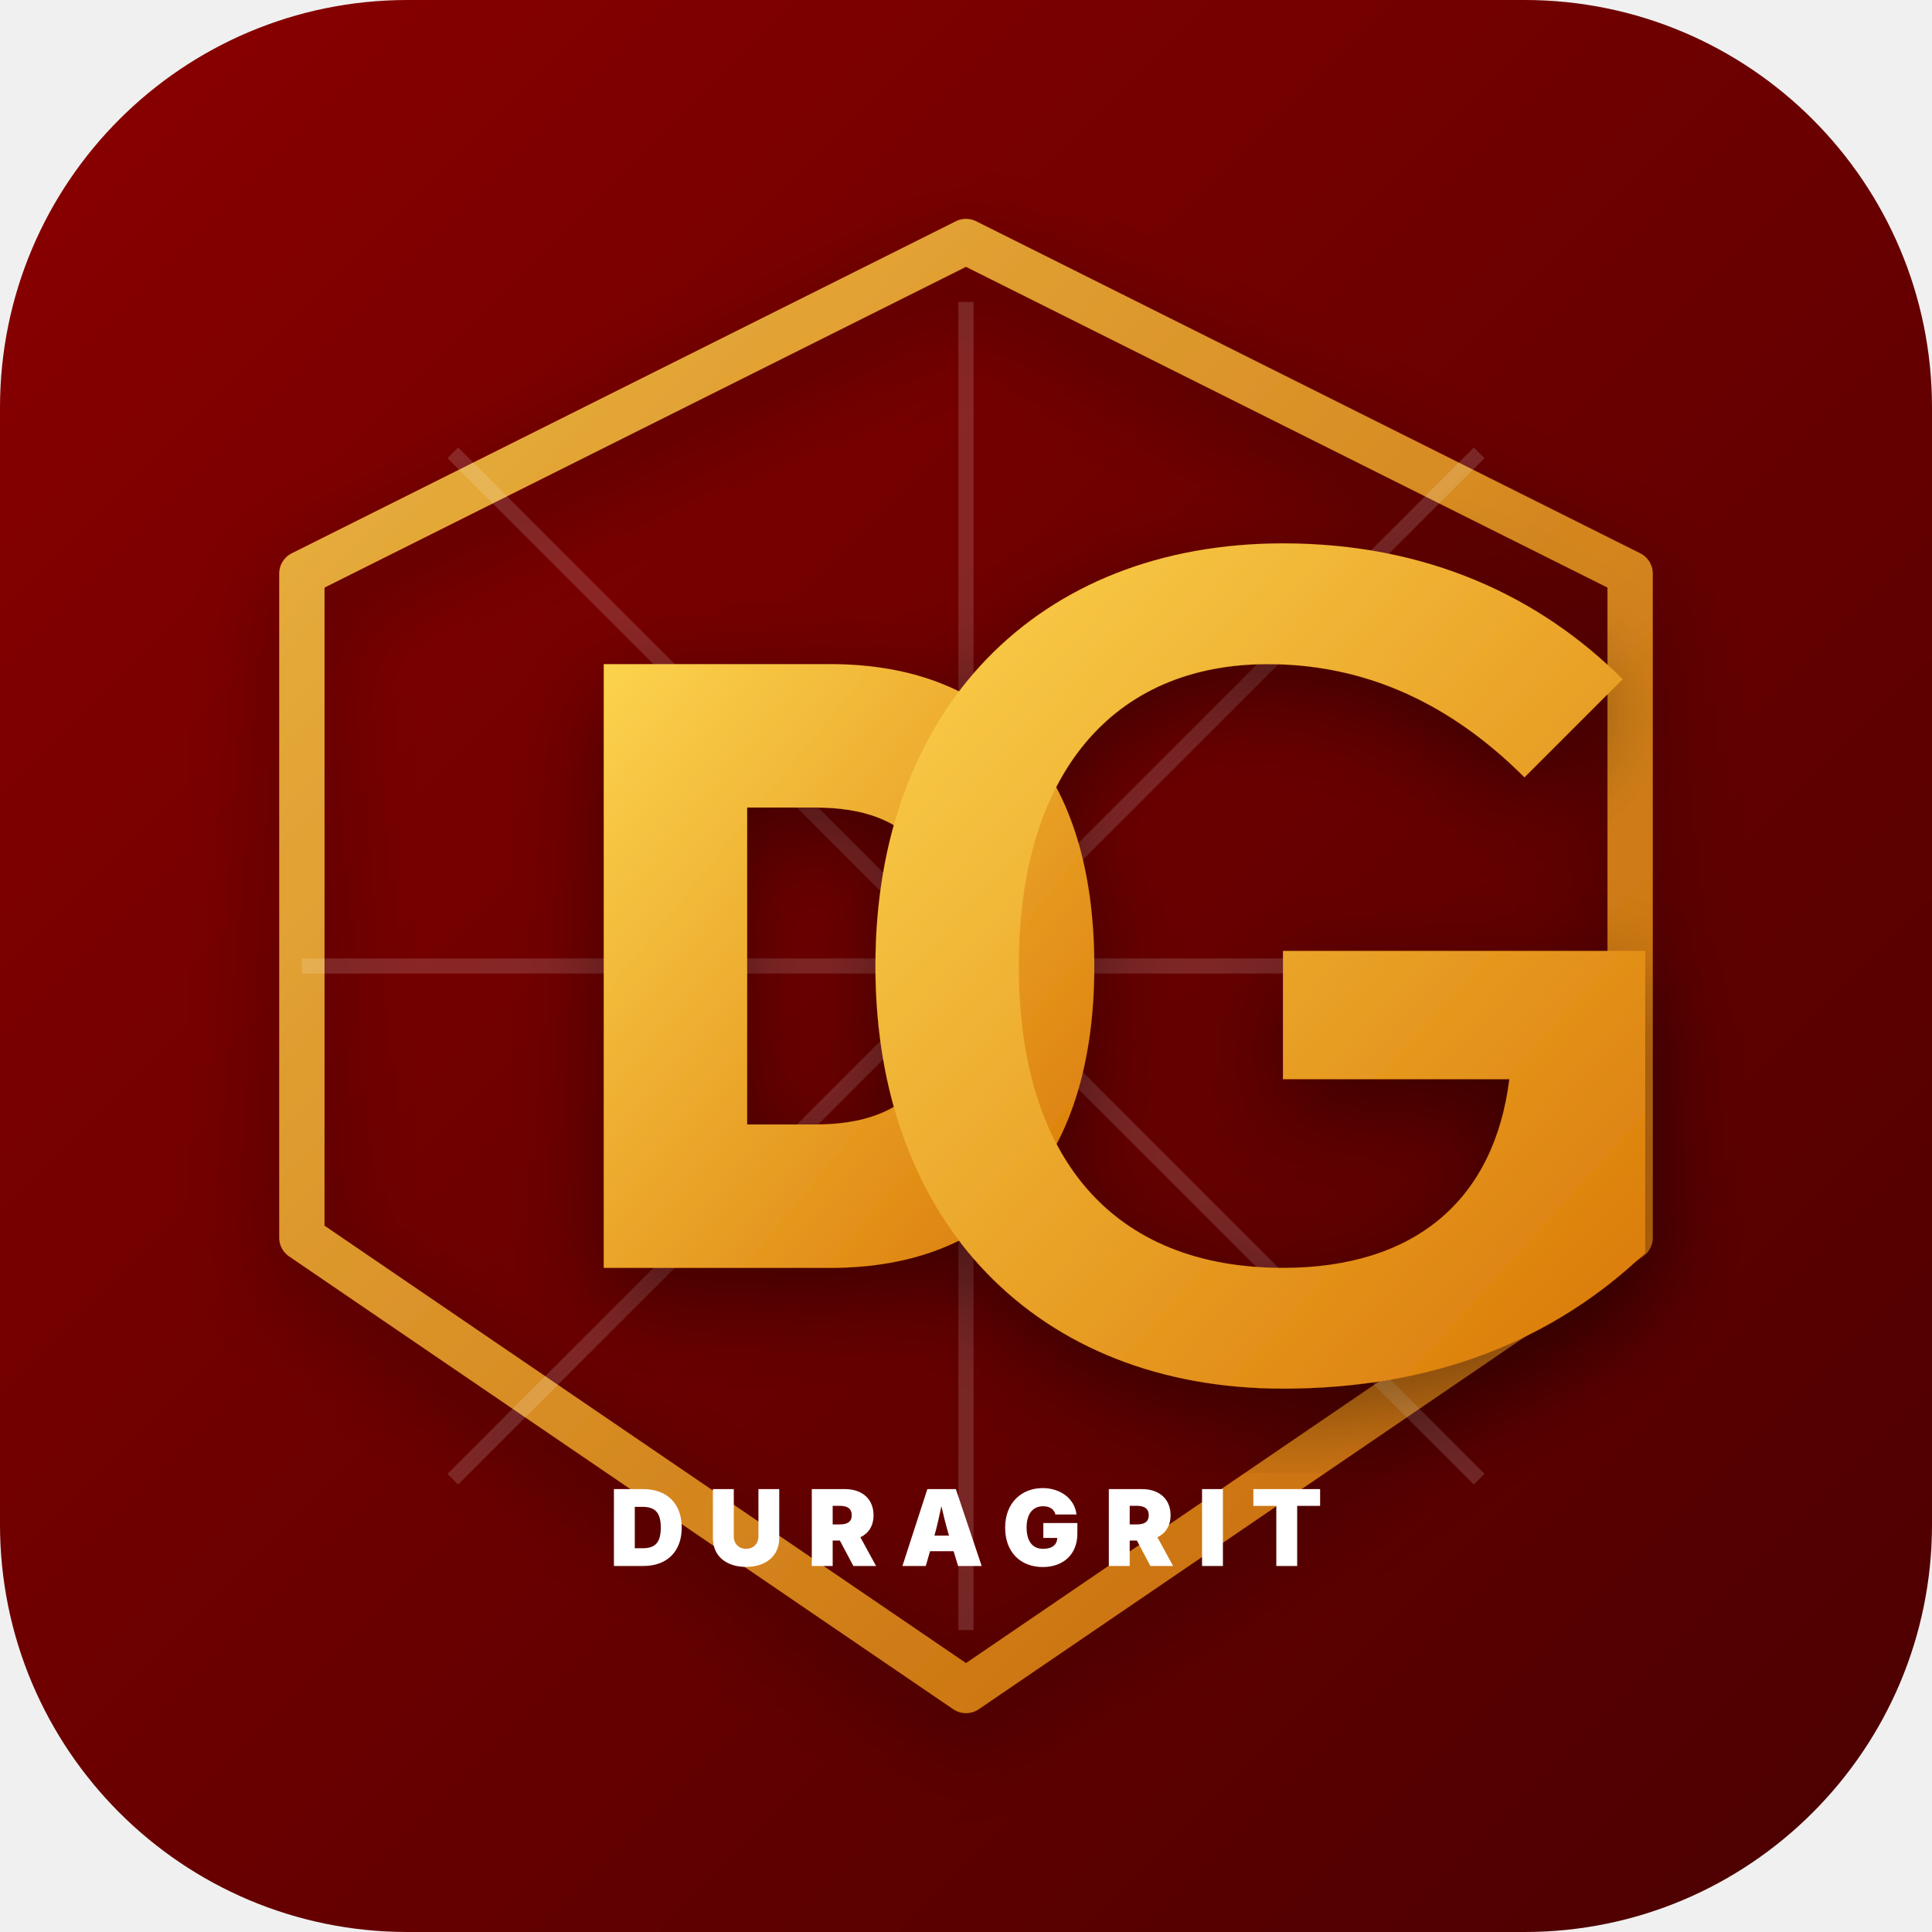
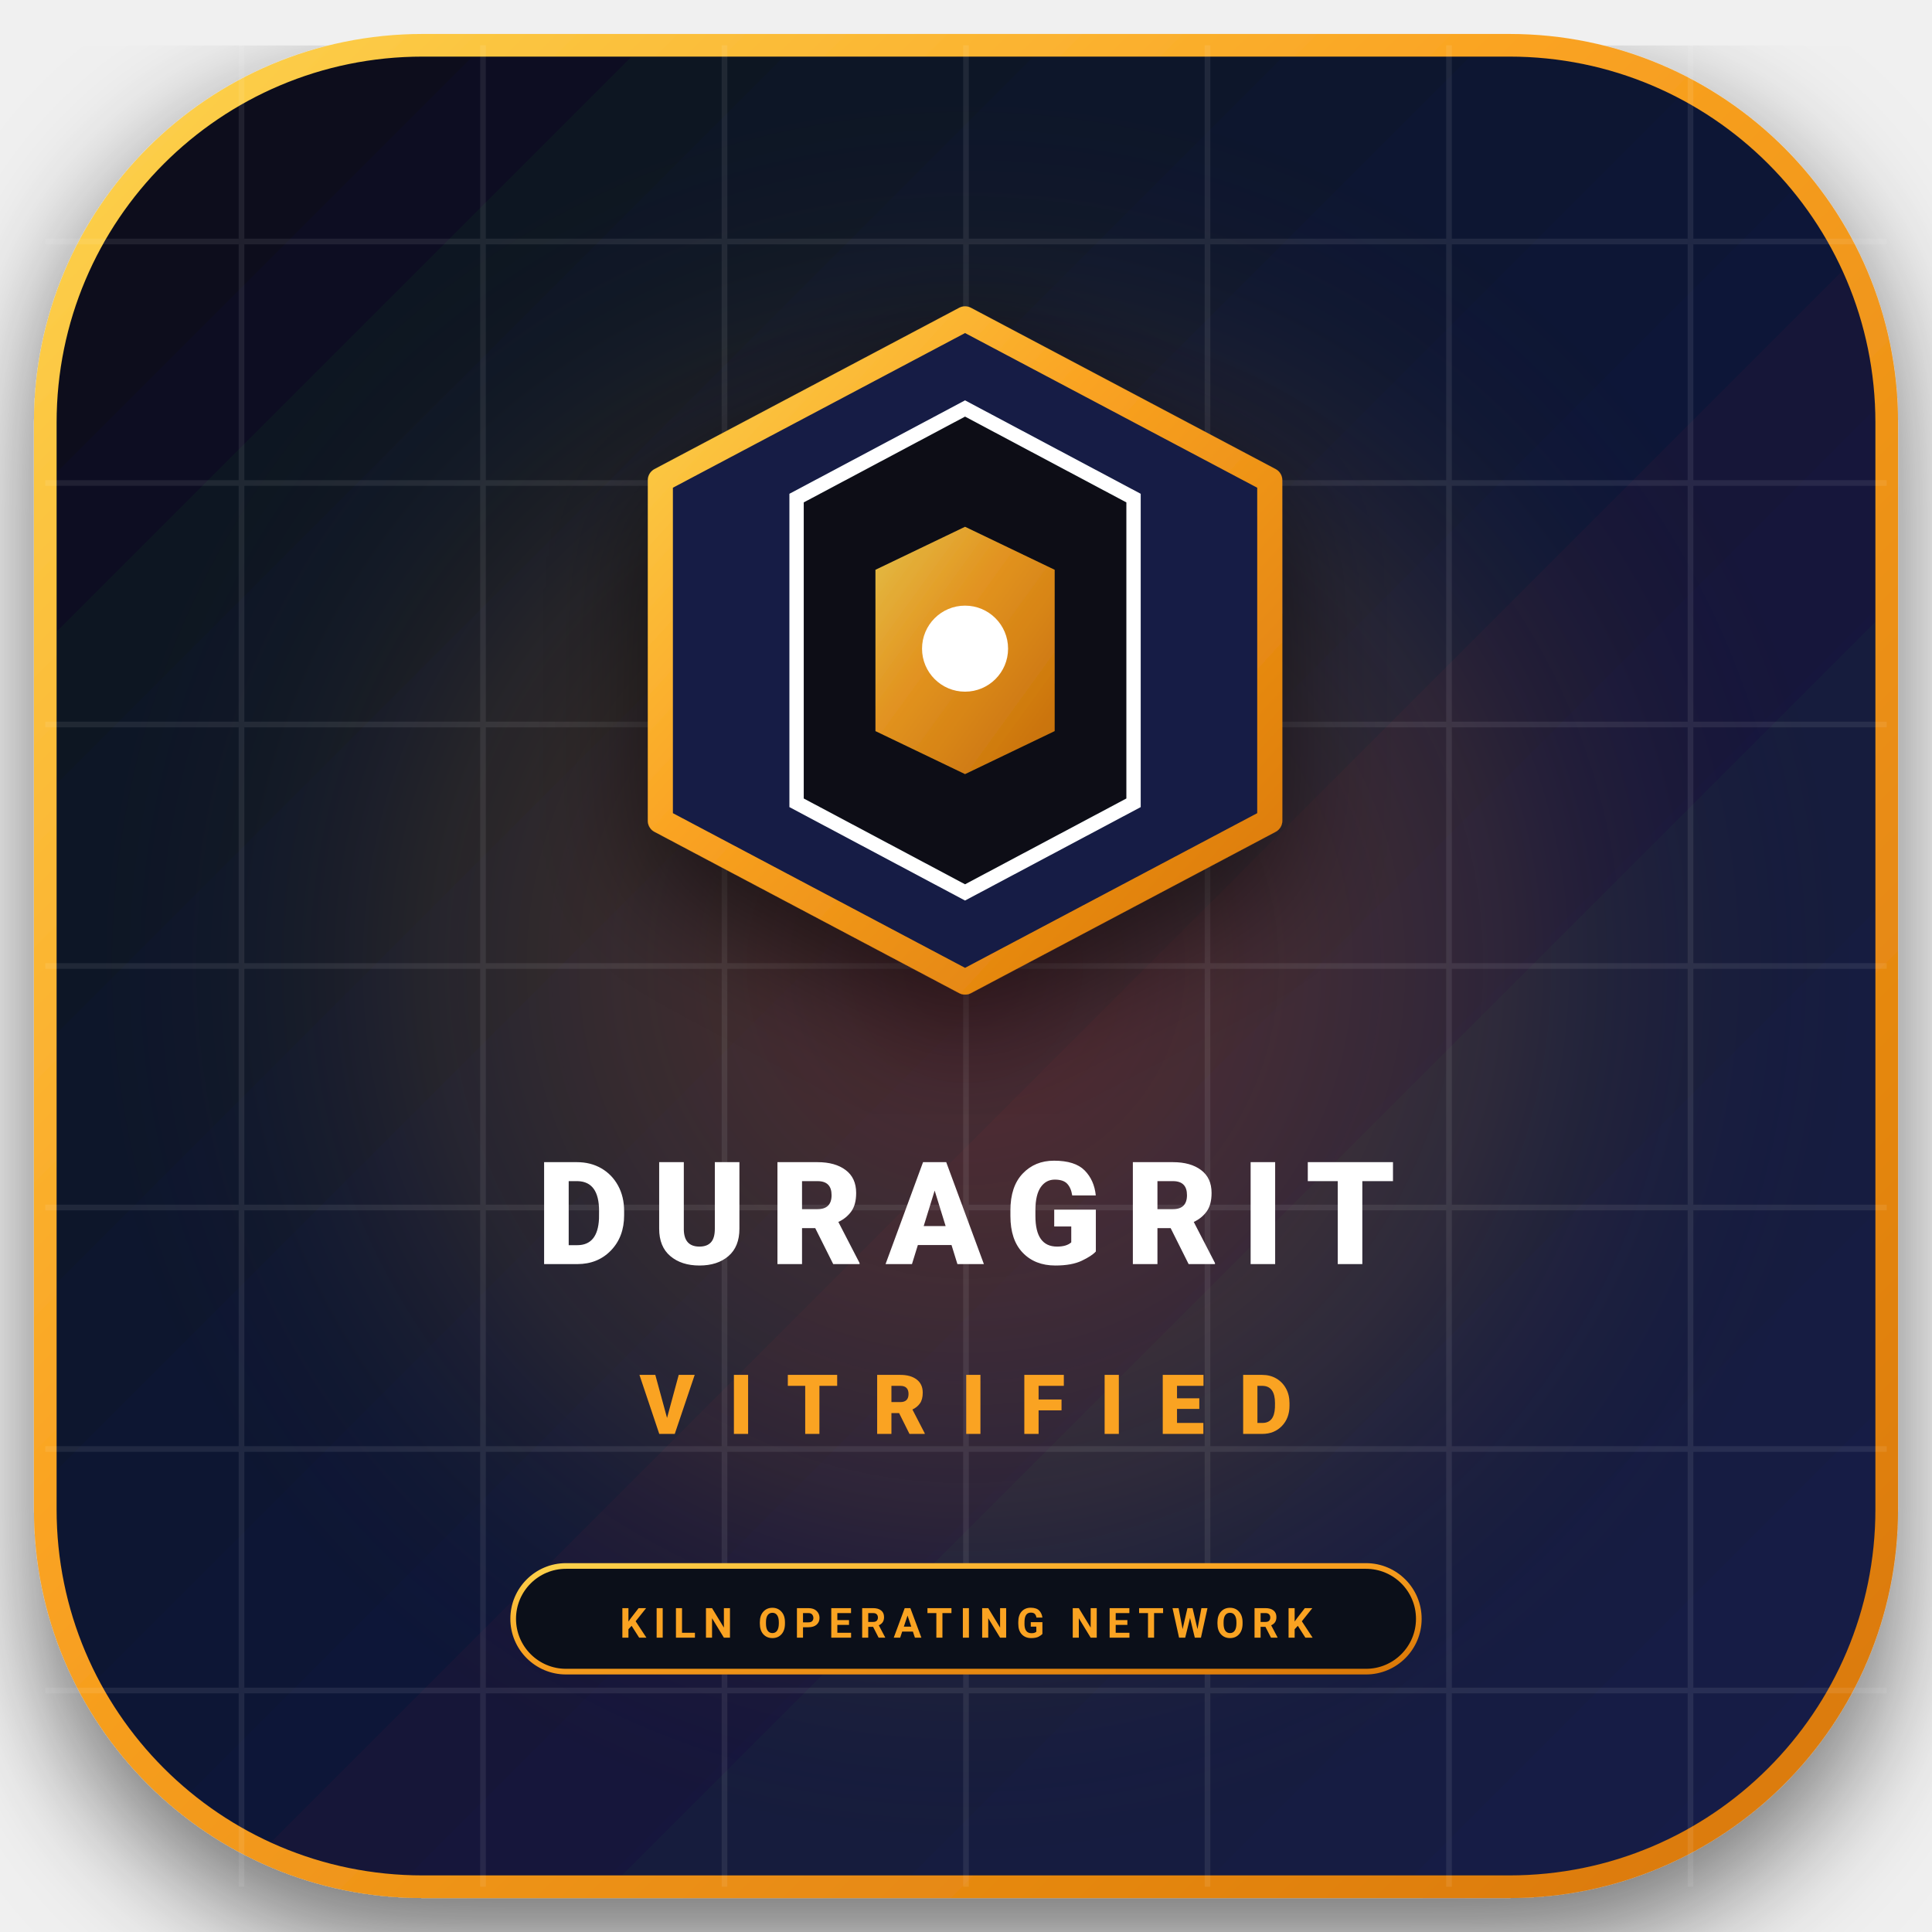
<svg xmlns="http://www.w3.org/2000/svg" viewBox="0 0 512 512" width="512" height="512">
  <defs>
-     <linearGradient id="bgGrad" x1="0%" y1="0%" x2="100%" y2="100%">
-       <stop offset="0%" stop-color="#8B0000" />
-       <stop offset="100%" stop-color="#4A0000" />
+     <linearGradient id="ceramicGrad" x1="0%" y1="0%" x2="100%" y2="100%">
+       <stop offset="0%" stop-color="#0B0F19" />
+       <stop offset="50%" stop-color="#111736" />
+       <stop offset="100%" stop-color="#161F48" />
    </linearGradient>
+     <radialGradient id="terracottaGlow" cx="50%" cy="50%" r="50%">
+       <stop offset="0%" stop-color="#C84826" stop-opacity="0.35" />
+       <stop offset="60%" stop-color="#FAA322" stop-opacity="0.10" />
+       <stop offset="100%" stop-color="#0B0F19" stop-opacity="0" />
+     </radialGradient>
    <linearGradient id="goldGrad" x1="0%" y1="0%" x2="100%" y2="100%">
      <stop offset="0%" stop-color="#FCD34D" />
+       <stop offset="40%" stop-color="#FAA322" />
      <stop offset="100%" stop-color="#D97706" />
    </linearGradient>
-     <filter id="shadow" x="-10%" y="-10%" width="120%" height="120%">
-       <feDropShadow dx="0" dy="8" stdDeviation="12" flood-color="#000" flood-opacity="0.4" />
+     <filter id="tileShadow" x="-20%" y="-20%" width="140%" height="140%">
+       <feDropShadow dx="0" dy="12" stdDeviation="16" flood-color="#000000" flood-opacity="0.55" />
    </filter>
  </defs>
-   <rect width="512" height="512" rx="108" fill="url(#bgGrad)" />
-   <path d="M 256 64 L 432 152 L 432 328 L 256 448 L 80 328 L 80 152 Z" fill="none" stroke="url(#goldGrad)" stroke-width="12" stroke-linejoin="round" opacity="0.85" filter="url(#shadow)" />
-   <g opacity="0.15" stroke="#FFFFFF" stroke-width="4">
-     <line x1="120" y1="120" x2="392" y2="392" />
-     <line x1="392" y1="120" x2="120" y2="392" />
-     <line x1="256" y1="80" x2="256" y2="432" />
-     <line x1="80" y1="256" x2="432" y2="256" />
+   <rect x="12" y="12" width="488" height="488" rx="100" fill="url(#ceramicGrad)" stroke="url(#goldGrad)" stroke-width="6" filter="url(#tileShadow)" />
+   <rect x="12" y="12" width="488" height="488" rx="100" fill="url(#terracottaGlow)" />
+   <g opacity="0.08" stroke="#FFFFFF" stroke-width="1.5">
+     <line x1="64" y1="12" x2="64" y2="500" />
+     <line x1="128" y1="12" x2="128" y2="500" />
+     <line x1="192" y1="12" x2="192" y2="500" />
+     <line x1="256" y1="12" x2="256" y2="500" />
+     <line x1="320" y1="12" x2="320" y2="500" />
+     <line x1="384" y1="12" x2="384" y2="500" />
+     <line x1="448" y1="12" x2="448" y2="500" />
+     <line x1="12" y1="64" x2="500" y2="64" />
+     <line x1="12" y1="128" x2="500" y2="128" />
+     <line x1="12" y1="192" x2="500" y2="192" />
+     <line x1="12" y1="256" x2="500" y2="256" />
+     <line x1="12" y1="320" x2="500" y2="320" />
+     <line x1="12" y1="384" x2="500" y2="384" />
+     <line x1="12" y1="448" x2="500" y2="448" />
  </g>
-   <g fill="url(#goldGrad)" filter="url(#shadow)">
-     <path d="M 160 176 L 220 176 C 265 176, 290 205, 290 256 C 290 307, 265 336, 220 336 L 160 336 Z M 198 214 L 198 298 L 216 298 C 242 298, 252 284, 252 256 C 252 228, 242 214, 216 214 Z" />
-     <path d="M 336 176 C 295 176, 270 205, 270 256 C 270 307, 295 336, 340 336 C 375 336, 396 318, 400 286 L 340 286 L 340 252 L 436 252 L 436 332 C 412 355, 380 368, 340 368 C 275 368, 232 324, 232 256 C 232 188, 275 144, 340 144 C 378 144, 408 158, 430 180 L 404 206 C 388 190, 366 176, 336 176 Z" />
+   <g transform="translate(156, 75) scale(0.95)" filter="url(#tileShadow)">
+     <polygon points="105,10 190,55 190,150 105,195 20,150 20,55" fill="#141C44" stroke="url(#goldGrad)" stroke-width="7" stroke-linejoin="round" />
+     <path d="M 58 60 L 105 35 L 152 60 L 152 145 L 105 170 L 58 145 Z" fill="#0B0F19" stroke="#FFFFFF" stroke-width="4" />
+     <path d="M 80 80 L 105 68 L 130 80 L 130 125 L 105 137 L 80 125 Z" fill="url(#goldGrad)" opacity="0.9" />
+     <circle cx="105" cy="102" r="12" fill="#FFFFFF" />
  </g>
-   <text x="256" y="415" font-family="system-ui, -apple-system, sans-serif" font-size="28" font-weight="900" letter-spacing="6" text-anchor="middle" fill="#FFFFFF">DURAGRIT</text>
+   <text x="256" y="335" text-anchor="middle" font-family="system-ui, -apple-system, 'Segoe UI', Roboto, sans-serif" font-weight="900" font-size="38" fill="#FFFFFF" letter-spacing="6">DURAGRIT</text>
+   <text x="256" y="380" text-anchor="middle" font-family="system-ui, -apple-system, 'Segoe UI', Roboto, sans-serif" font-weight="800" font-size="22" fill="#FAA322" letter-spacing="9">VITRIFIED</text>
+   <rect x="136" y="415" width="240" height="28" rx="14" fill="#0B0F19" stroke="url(#goldGrad)" stroke-width="1.5" />
+   <text x="256" y="434" text-anchor="middle" font-family="system-ui, -apple-system, 'Segoe UI', Roboto, sans-serif" font-weight="700" font-size="11" fill="#FAA322" letter-spacing="2">KILN OPERATING NETWORK</text>
</svg>
